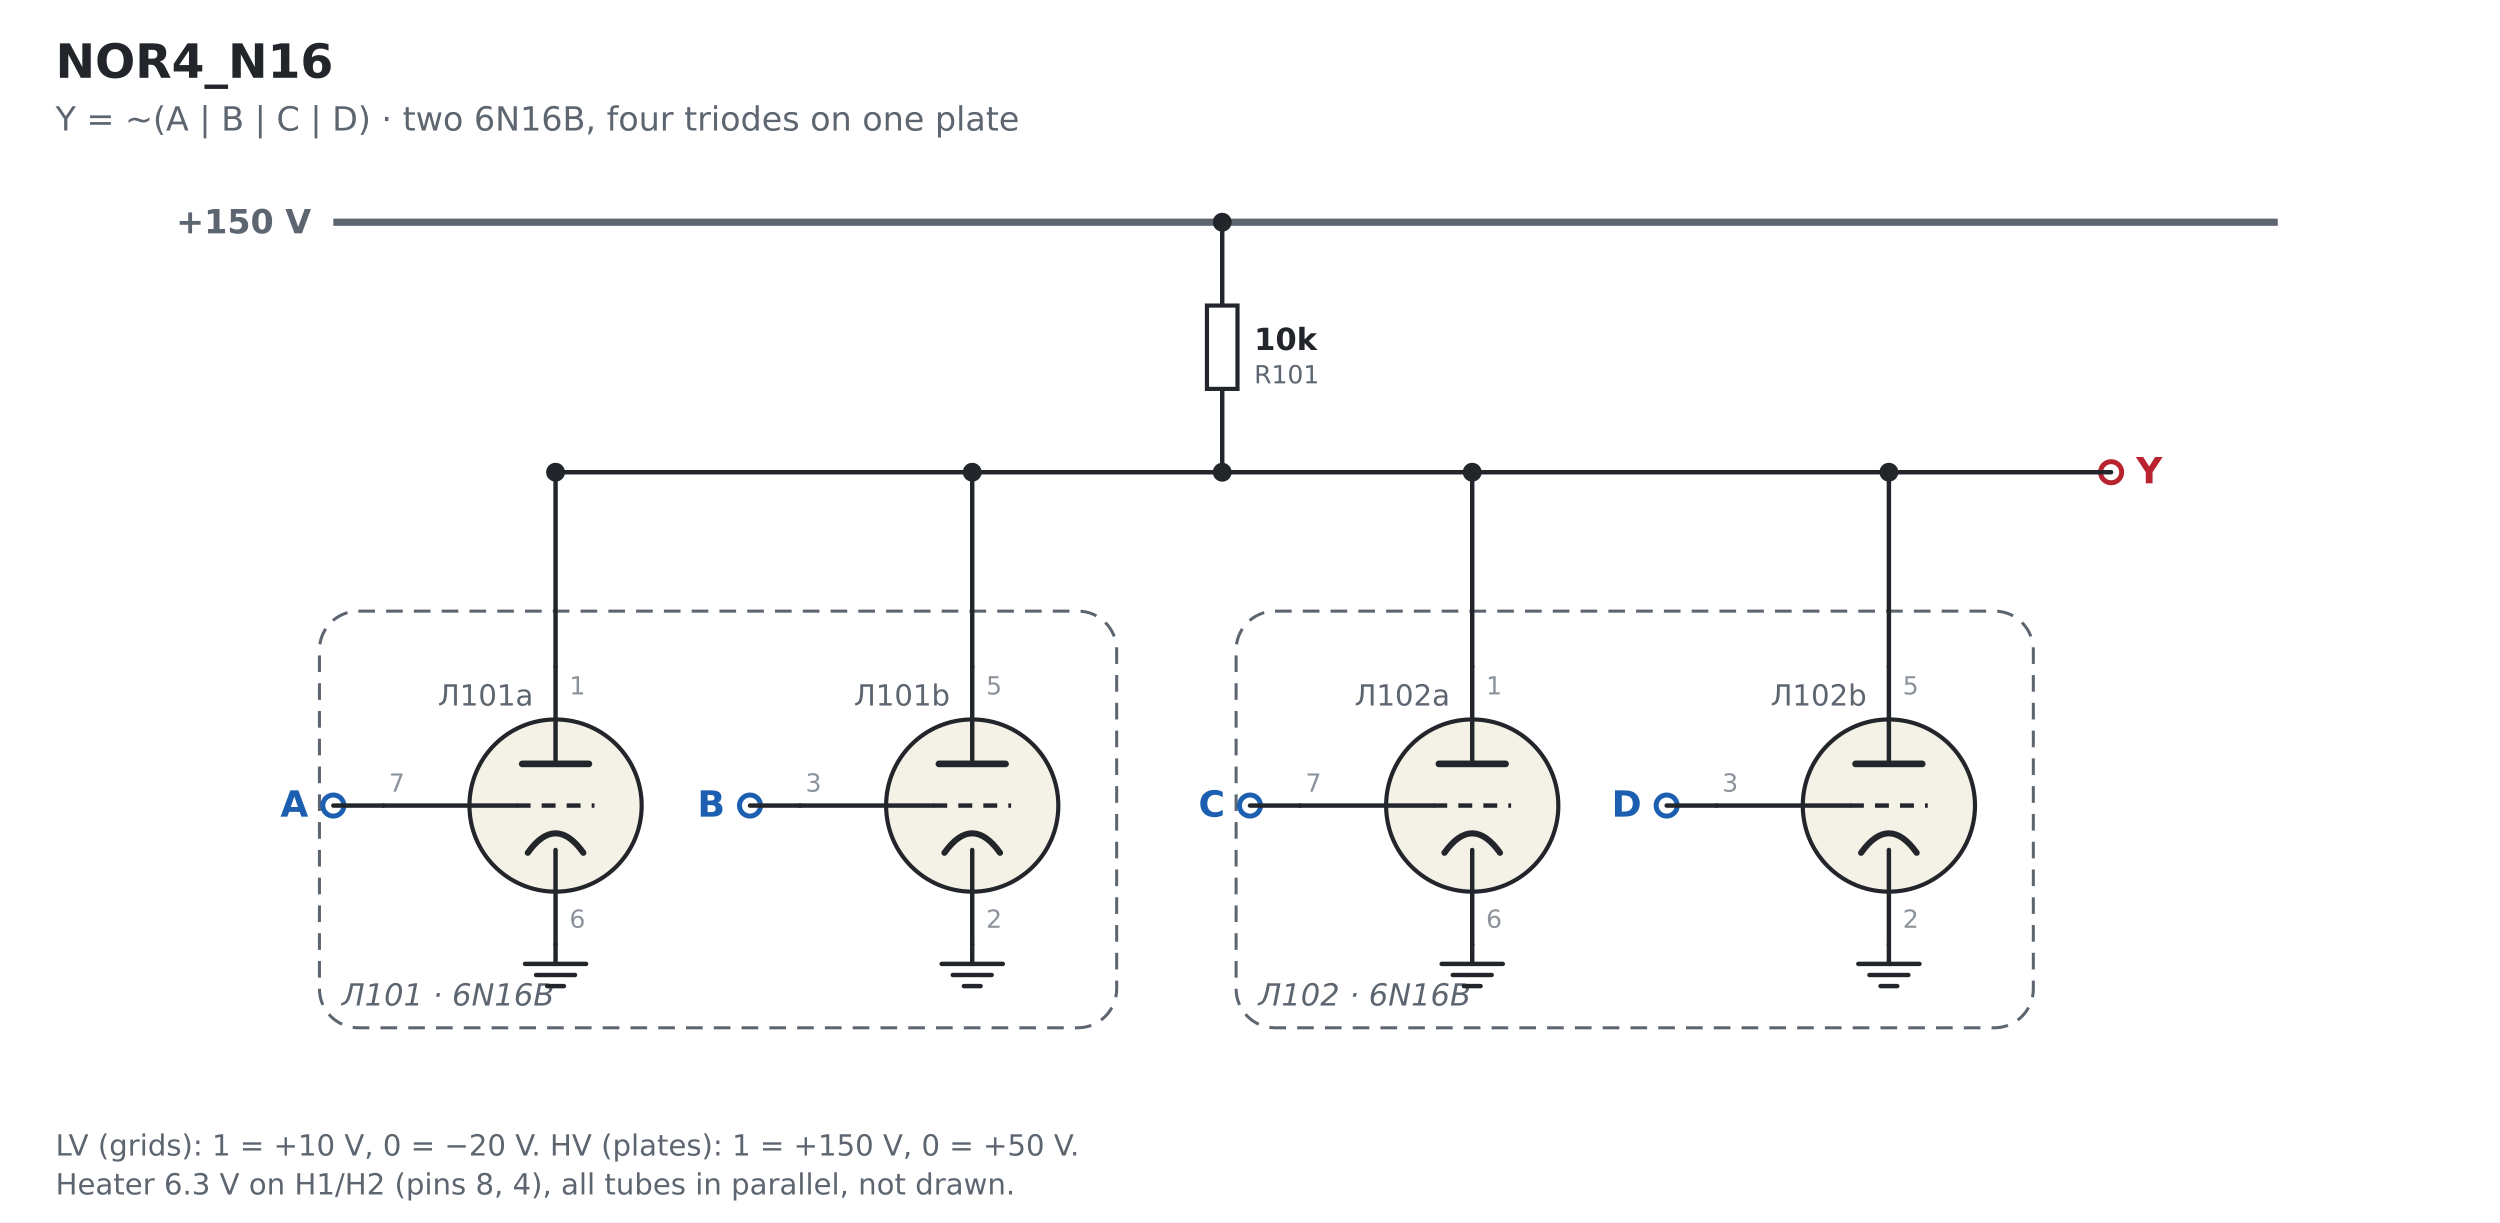
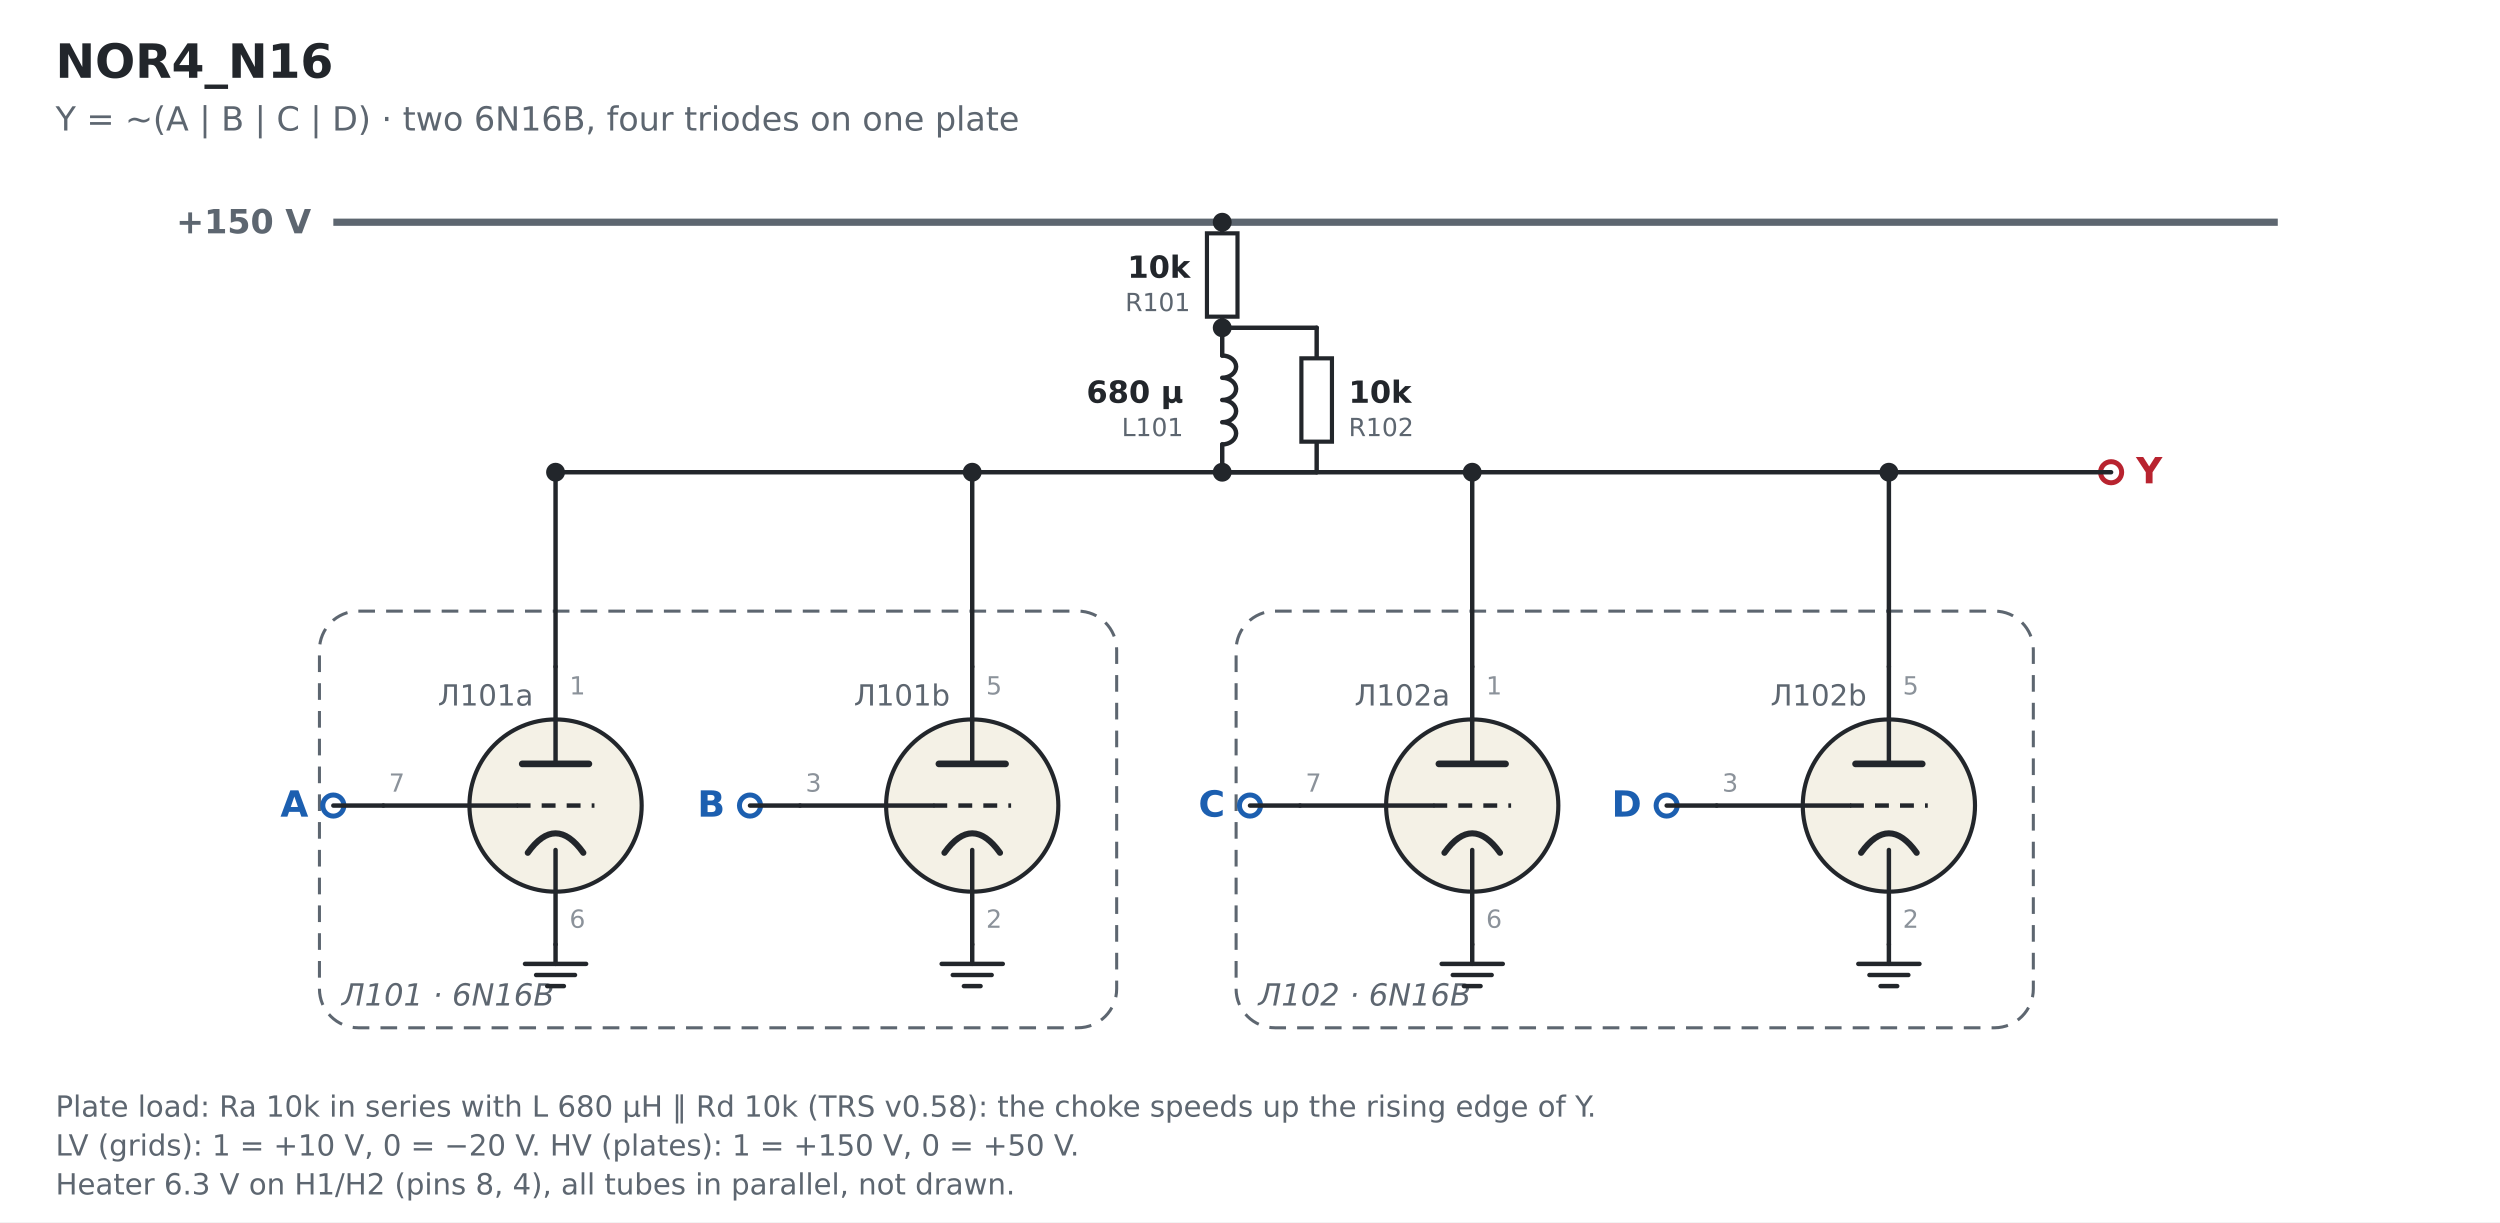
<svg xmlns="http://www.w3.org/2000/svg" viewBox="0 0 900 440" width="900" height="440" font-family="DejaVu Sans, Arial, sans-serif" role="img" aria-label="NOR4_N16">
  <rect width="900" height="440" fill="#ffffff" />
  <text x="20" y="28" font-size="17" font-weight="bold" fill="#22262b">NOR4_N16</text>
  <text x="20" y="47" font-size="12" fill="#5d6670">Y = ~(A | B | C | D)  ·  two 6N16B, four triodes on one plate</text>
  <rect x="115" y="220" width="287" height="150" rx="14" fill="none" stroke="#5d6670" stroke-width="1.1" stroke-dasharray="6 4" />
  <text x="123" y="362" font-size="11" fill="#5d6670" font-style="italic">Л101 · 6N16B</text>
  <rect x="445" y="220" width="287" height="150" rx="14" fill="none" stroke="#5d6670" stroke-width="1.1" stroke-dasharray="6 4" />
  <text x="453" y="362" font-size="11" fill="#5d6670" font-style="italic">Л102 · 6N16B</text>
  <line x1="120" y1="80" x2="820" y2="80" stroke="#5d6670" stroke-width="2.6" stroke-linecap="butt" />
  <text x="112" y="84" font-size="12" fill="#5d6670" text-anchor="end" font-weight="bold" font-style="normal">+150 V</text>
  <circle cx="200" cy="290" r="31" fill="#f4f1e6" stroke="#22262b" stroke-width="1.5" />
  <line x1="188" y1="275" x2="212" y2="275" stroke="#22262b" stroke-width="2.4" stroke-linecap="round" />
  <line x1="200" y1="275" x2="200" y2="240" stroke="#22262b" stroke-width="1.6" stroke-linecap="round" />
  <line x1="186" y1="290" x2="214" y2="290" stroke="#22262b" stroke-width="1.6" stroke-linecap="butt" stroke-dasharray="5 4" />
  <line x1="186" y1="290" x2="138" y2="290" stroke="#22262b" stroke-width="1.6" stroke-linecap="round" />
  <path d="M190,307 Q200,293 210,307" stroke="#22262b" stroke-width="2.2" fill="none" stroke-linejoin="round" stroke-linecap="round" />
  <line x1="200" y1="306" x2="200" y2="340" stroke="#22262b" stroke-width="1.6" stroke-linecap="round" />
  <text x="205" y="250" font-size="9" fill="#8b929a" text-anchor="start" font-weight="normal" font-style="normal">1</text>
  <text x="140" y="285" font-size="9" fill="#8b929a" text-anchor="start" font-weight="normal" font-style="normal">7</text>
  <text x="205" y="334" font-size="9" fill="#8b929a" text-anchor="start" font-weight="normal" font-style="normal">6</text>
  <text x="192" y="254" font-size="10.5" fill="#5d6670" text-anchor="end" font-weight="normal" font-style="normal">Л101a</text>
  <circle cx="120" cy="290" r="3.8" fill="#fff" stroke="#1c5fb0" stroke-width="1.8" />
  <text x="111" y="294" font-size="13" fill="#1c5fb0" text-anchor="end" font-weight="bold" font-style="normal">A</text>
  <line x1="200" y1="340" x2="200" y2="347" stroke="#22262b" stroke-width="1.6" stroke-linecap="round" />
  <line x1="189" y1="347" x2="211" y2="347" stroke="#22262b" stroke-width="1.6" stroke-linecap="round" />
  <line x1="193" y1="351" x2="207" y2="351" stroke="#22262b" stroke-width="1.6" stroke-linecap="round" />
  <line x1="197" y1="355" x2="203" y2="355" stroke="#22262b" stroke-width="1.6" stroke-linecap="round" />
  <circle cx="350" cy="290" r="31" fill="#f4f1e6" stroke="#22262b" stroke-width="1.5" />
  <line x1="338" y1="275" x2="362" y2="275" stroke="#22262b" stroke-width="2.4" stroke-linecap="round" />
  <line x1="350" y1="275" x2="350" y2="240" stroke="#22262b" stroke-width="1.6" stroke-linecap="round" />
  <line x1="336" y1="290" x2="364" y2="290" stroke="#22262b" stroke-width="1.6" stroke-linecap="butt" stroke-dasharray="5 4" />
  <line x1="336" y1="290" x2="288" y2="290" stroke="#22262b" stroke-width="1.6" stroke-linecap="round" />
  <path d="M340,307 Q350,293 360,307" stroke="#22262b" stroke-width="2.2" fill="none" stroke-linejoin="round" stroke-linecap="round" />
  <line x1="350" y1="306" x2="350" y2="340" stroke="#22262b" stroke-width="1.6" stroke-linecap="round" />
  <text x="355" y="250" font-size="9" fill="#8b929a" text-anchor="start" font-weight="normal" font-style="normal">5</text>
  <text x="290" y="285" font-size="9" fill="#8b929a" text-anchor="start" font-weight="normal" font-style="normal">3</text>
  <text x="355" y="334" font-size="9" fill="#8b929a" text-anchor="start" font-weight="normal" font-style="normal">2</text>
  <text x="342" y="254" font-size="10.5" fill="#5d6670" text-anchor="end" font-weight="normal" font-style="normal">Л101b</text>
  <circle cx="270" cy="290" r="3.8" fill="#fff" stroke="#1c5fb0" stroke-width="1.8" />
  <text x="261" y="294" font-size="13" fill="#1c5fb0" text-anchor="end" font-weight="bold" font-style="normal">B</text>
  <line x1="350" y1="340" x2="350" y2="347" stroke="#22262b" stroke-width="1.6" stroke-linecap="round" />
  <line x1="339" y1="347" x2="361" y2="347" stroke="#22262b" stroke-width="1.6" stroke-linecap="round" />
  <line x1="343" y1="351" x2="357" y2="351" stroke="#22262b" stroke-width="1.6" stroke-linecap="round" />
  <line x1="347" y1="355" x2="353" y2="355" stroke="#22262b" stroke-width="1.6" stroke-linecap="round" />
  <circle cx="530" cy="290" r="31" fill="#f4f1e6" stroke="#22262b" stroke-width="1.5" />
  <line x1="518" y1="275" x2="542" y2="275" stroke="#22262b" stroke-width="2.4" stroke-linecap="round" />
  <line x1="530" y1="275" x2="530" y2="240" stroke="#22262b" stroke-width="1.6" stroke-linecap="round" />
  <line x1="516" y1="290" x2="544" y2="290" stroke="#22262b" stroke-width="1.6" stroke-linecap="butt" stroke-dasharray="5 4" />
  <line x1="516" y1="290" x2="468" y2="290" stroke="#22262b" stroke-width="1.6" stroke-linecap="round" />
  <path d="M520,307 Q530,293 540,307" stroke="#22262b" stroke-width="2.2" fill="none" stroke-linejoin="round" stroke-linecap="round" />
  <line x1="530" y1="306" x2="530" y2="340" stroke="#22262b" stroke-width="1.6" stroke-linecap="round" />
  <text x="535" y="250" font-size="9" fill="#8b929a" text-anchor="start" font-weight="normal" font-style="normal">1</text>
  <text x="470" y="285" font-size="9" fill="#8b929a" text-anchor="start" font-weight="normal" font-style="normal">7</text>
  <text x="535" y="334" font-size="9" fill="#8b929a" text-anchor="start" font-weight="normal" font-style="normal">6</text>
  <text x="522" y="254" font-size="10.5" fill="#5d6670" text-anchor="end" font-weight="normal" font-style="normal">Л102a</text>
  <circle cx="450" cy="290" r="3.8" fill="#fff" stroke="#1c5fb0" stroke-width="1.8" />
  <text x="441" y="294" font-size="13" fill="#1c5fb0" text-anchor="end" font-weight="bold" font-style="normal">C</text>
  <line x1="530" y1="340" x2="530" y2="347" stroke="#22262b" stroke-width="1.6" stroke-linecap="round" />
  <line x1="519" y1="347" x2="541" y2="347" stroke="#22262b" stroke-width="1.6" stroke-linecap="round" />
  <line x1="523" y1="351" x2="537" y2="351" stroke="#22262b" stroke-width="1.6" stroke-linecap="round" />
  <line x1="527" y1="355" x2="533" y2="355" stroke="#22262b" stroke-width="1.6" stroke-linecap="round" />
  <circle cx="680" cy="290" r="31" fill="#f4f1e6" stroke="#22262b" stroke-width="1.5" />
  <line x1="668" y1="275" x2="692" y2="275" stroke="#22262b" stroke-width="2.4" stroke-linecap="round" />
  <line x1="680" y1="275" x2="680" y2="240" stroke="#22262b" stroke-width="1.6" stroke-linecap="round" />
  <line x1="666" y1="290" x2="694" y2="290" stroke="#22262b" stroke-width="1.6" stroke-linecap="butt" stroke-dasharray="5 4" />
  <line x1="666" y1="290" x2="618" y2="290" stroke="#22262b" stroke-width="1.6" stroke-linecap="round" />
  <path d="M670,307 Q680,293 690,307" stroke="#22262b" stroke-width="2.2" fill="none" stroke-linejoin="round" stroke-linecap="round" />
  <line x1="680" y1="306" x2="680" y2="340" stroke="#22262b" stroke-width="1.6" stroke-linecap="round" />
  <text x="685" y="250" font-size="9" fill="#8b929a" text-anchor="start" font-weight="normal" font-style="normal">5</text>
  <text x="620" y="285" font-size="9" fill="#8b929a" text-anchor="start" font-weight="normal" font-style="normal">3</text>
  <text x="685" y="334" font-size="9" fill="#8b929a" text-anchor="start" font-weight="normal" font-style="normal">2</text>
  <text x="672" y="254" font-size="10.5" fill="#5d6670" text-anchor="end" font-weight="normal" font-style="normal">Л102b</text>
  <circle cx="600" cy="290" r="3.8" fill="#fff" stroke="#1c5fb0" stroke-width="1.8" />
  <text x="591" y="294" font-size="13" fill="#1c5fb0" text-anchor="end" font-weight="bold" font-style="normal">D</text>
  <line x1="680" y1="340" x2="680" y2="347" stroke="#22262b" stroke-width="1.6" stroke-linecap="round" />
  <line x1="669" y1="347" x2="691" y2="347" stroke="#22262b" stroke-width="1.6" stroke-linecap="round" />
  <line x1="673" y1="351" x2="687" y2="351" stroke="#22262b" stroke-width="1.6" stroke-linecap="round" />
  <line x1="677" y1="355" x2="683" y2="355" stroke="#22262b" stroke-width="1.6" stroke-linecap="round" />
-   <line x1="440" y1="80" x2="440" y2="110" stroke="#22262b" stroke-width="1.6" stroke-linecap="round" />
-   <line x1="440" y1="140" x2="440" y2="170" stroke="#22262b" stroke-width="1.6" stroke-linecap="round" />
-   <rect x="434.5" y="110" width="11" height="30" fill="#fff" stroke="#22262b" stroke-width="1.5" />
-   <text x="451.5" y="126" font-size="11" fill="#22262b" text-anchor="start" font-weight="bold" font-style="normal">10k</text>
-   <text x="451.5" y="138" font-size="9" fill="#5d6670" text-anchor="start" font-weight="normal" font-style="normal">R101</text>
+   <line x1="440" y1="80" x2="440" y2="84" stroke="#22262b" stroke-width="1.6" stroke-linecap="round" />
+   <line x1="440" y1="114" x2="440" y2="118" stroke="#22262b" stroke-width="1.6" stroke-linecap="round" />
+   <rect x="434.5" y="84" width="11" height="30" fill="#fff" stroke="#22262b" stroke-width="1.5" />
+   <text x="428.5" y="100" font-size="11" fill="#22262b" text-anchor="end" font-weight="bold" font-style="normal">10k</text>
+   <text x="428.5" y="112" font-size="9" fill="#5d6670" text-anchor="end" font-weight="normal" font-style="normal">R101</text>
+   <line x1="440" y1="118" x2="440" y2="128" stroke="#22262b" stroke-width="1.6" stroke-linecap="round" />
+   <line x1="440" y1="160" x2="440" y2="170" stroke="#22262b" stroke-width="1.6" stroke-linecap="round" />
+   <path d="M440,128 a5,4 0 0 1 0,8 a5,4 0 0 1 0,8 a5,4 0 0 1 0,8 a5,4 0 0 1 0,8" stroke="#22262b" stroke-width="1.6" fill="none" stroke-linejoin="round" stroke-linecap="round" />
+   <text x="426" y="145" font-size="11" fill="#22262b" text-anchor="end" font-weight="bold" font-style="normal">680 µ</text>
+   <text x="426" y="157" font-size="9" fill="#5d6670" text-anchor="end" font-weight="normal" font-style="normal">L101</text>
+   <line x1="474" y1="118" x2="474" y2="129" stroke="#22262b" stroke-width="1.6" stroke-linecap="round" />
+   <line x1="474" y1="159" x2="474" y2="170" stroke="#22262b" stroke-width="1.6" stroke-linecap="round" />
+   <rect x="468.5" y="129" width="11" height="30" fill="#fff" stroke="#22262b" stroke-width="1.5" />
+   <text x="485.5" y="145" font-size="11" fill="#22262b" text-anchor="start" font-weight="bold" font-style="normal">10k</text>
+   <text x="485.5" y="157" font-size="9" fill="#5d6670" text-anchor="start" font-weight="normal" font-style="normal">R102</text>
  <circle cx="760" cy="170" r="3.8" fill="#fff" stroke="#b8232f" stroke-width="1.8" />
  <text x="769" y="174" font-size="13" fill="#b8232f" text-anchor="start" font-weight="bold" font-style="normal">Y</text>
  <path d="M120,290 L138,290" fill="none" stroke="#22262b" stroke-width="1.6" stroke-linejoin="round" stroke-linecap="round" />
  <path d="M270,290 L288,290" fill="none" stroke="#22262b" stroke-width="1.6" stroke-linejoin="round" stroke-linecap="round" />
  <path d="M450,290 L468,290" fill="none" stroke="#22262b" stroke-width="1.6" stroke-linejoin="round" stroke-linecap="round" />
  <path d="M600,290 L618,290" fill="none" stroke="#22262b" stroke-width="1.6" stroke-linejoin="round" stroke-linecap="round" />
  <path d="M200,240 L200,170 L680,170 L680,240" fill="none" stroke="#22262b" stroke-width="1.6" stroke-linejoin="round" stroke-linecap="round" />
  <path d="M350,240 L350,170" fill="none" stroke="#22262b" stroke-width="1.6" stroke-linejoin="round" stroke-linecap="round" />
  <path d="M530,240 L530,170" fill="none" stroke="#22262b" stroke-width="1.6" stroke-linejoin="round" stroke-linecap="round" />
+   <path d="M440,118 L474,118" fill="none" stroke="#22262b" stroke-width="1.6" stroke-linejoin="round" stroke-linecap="round" />
+   <path d="M474,170 L440,170" fill="none" stroke="#22262b" stroke-width="1.6" stroke-linejoin="round" stroke-linecap="round" />
  <path d="M680,170 L760,170" fill="none" stroke="#22262b" stroke-width="1.6" stroke-linejoin="round" stroke-linecap="round" />
  <circle cx="350" cy="170" r="3.4" fill="#22262b" />
  <circle cx="530" cy="170" r="3.4" fill="#22262b" />
  <circle cx="200" cy="170" r="3.4" fill="#22262b" />
  <circle cx="680" cy="170" r="3.4" fill="#22262b" />
+   <circle cx="440" cy="118" r="3.4" fill="#22262b" />
+   <circle cx="440" cy="170" r="3.4" fill="#22262b" />
  <circle cx="440" cy="80" r="3.4" fill="#22262b" />
-   <circle cx="440" cy="170" r="3.4" fill="#22262b" />
+   <text x="20" y="402" font-size="10.5" fill="#5d6670">Plate load: Ra 10k in series with L 680 µH ‖ Rd 10k (TRS v0.58): the choke speeds up the rising edge of Y.</text>
  <text x="20" y="416" font-size="10.5" fill="#5d6670">LV (grids): 1 = +10 V, 0 = −20 V.   HV (plates): 1 = +150 V, 0 = +50 V.</text>
  <text x="20" y="430" font-size="10.5" fill="#5d6670">Heater 6.3 V on H1/H2 (pins 8, 4), all tubes in parallel, not drawn.</text>
</svg>
